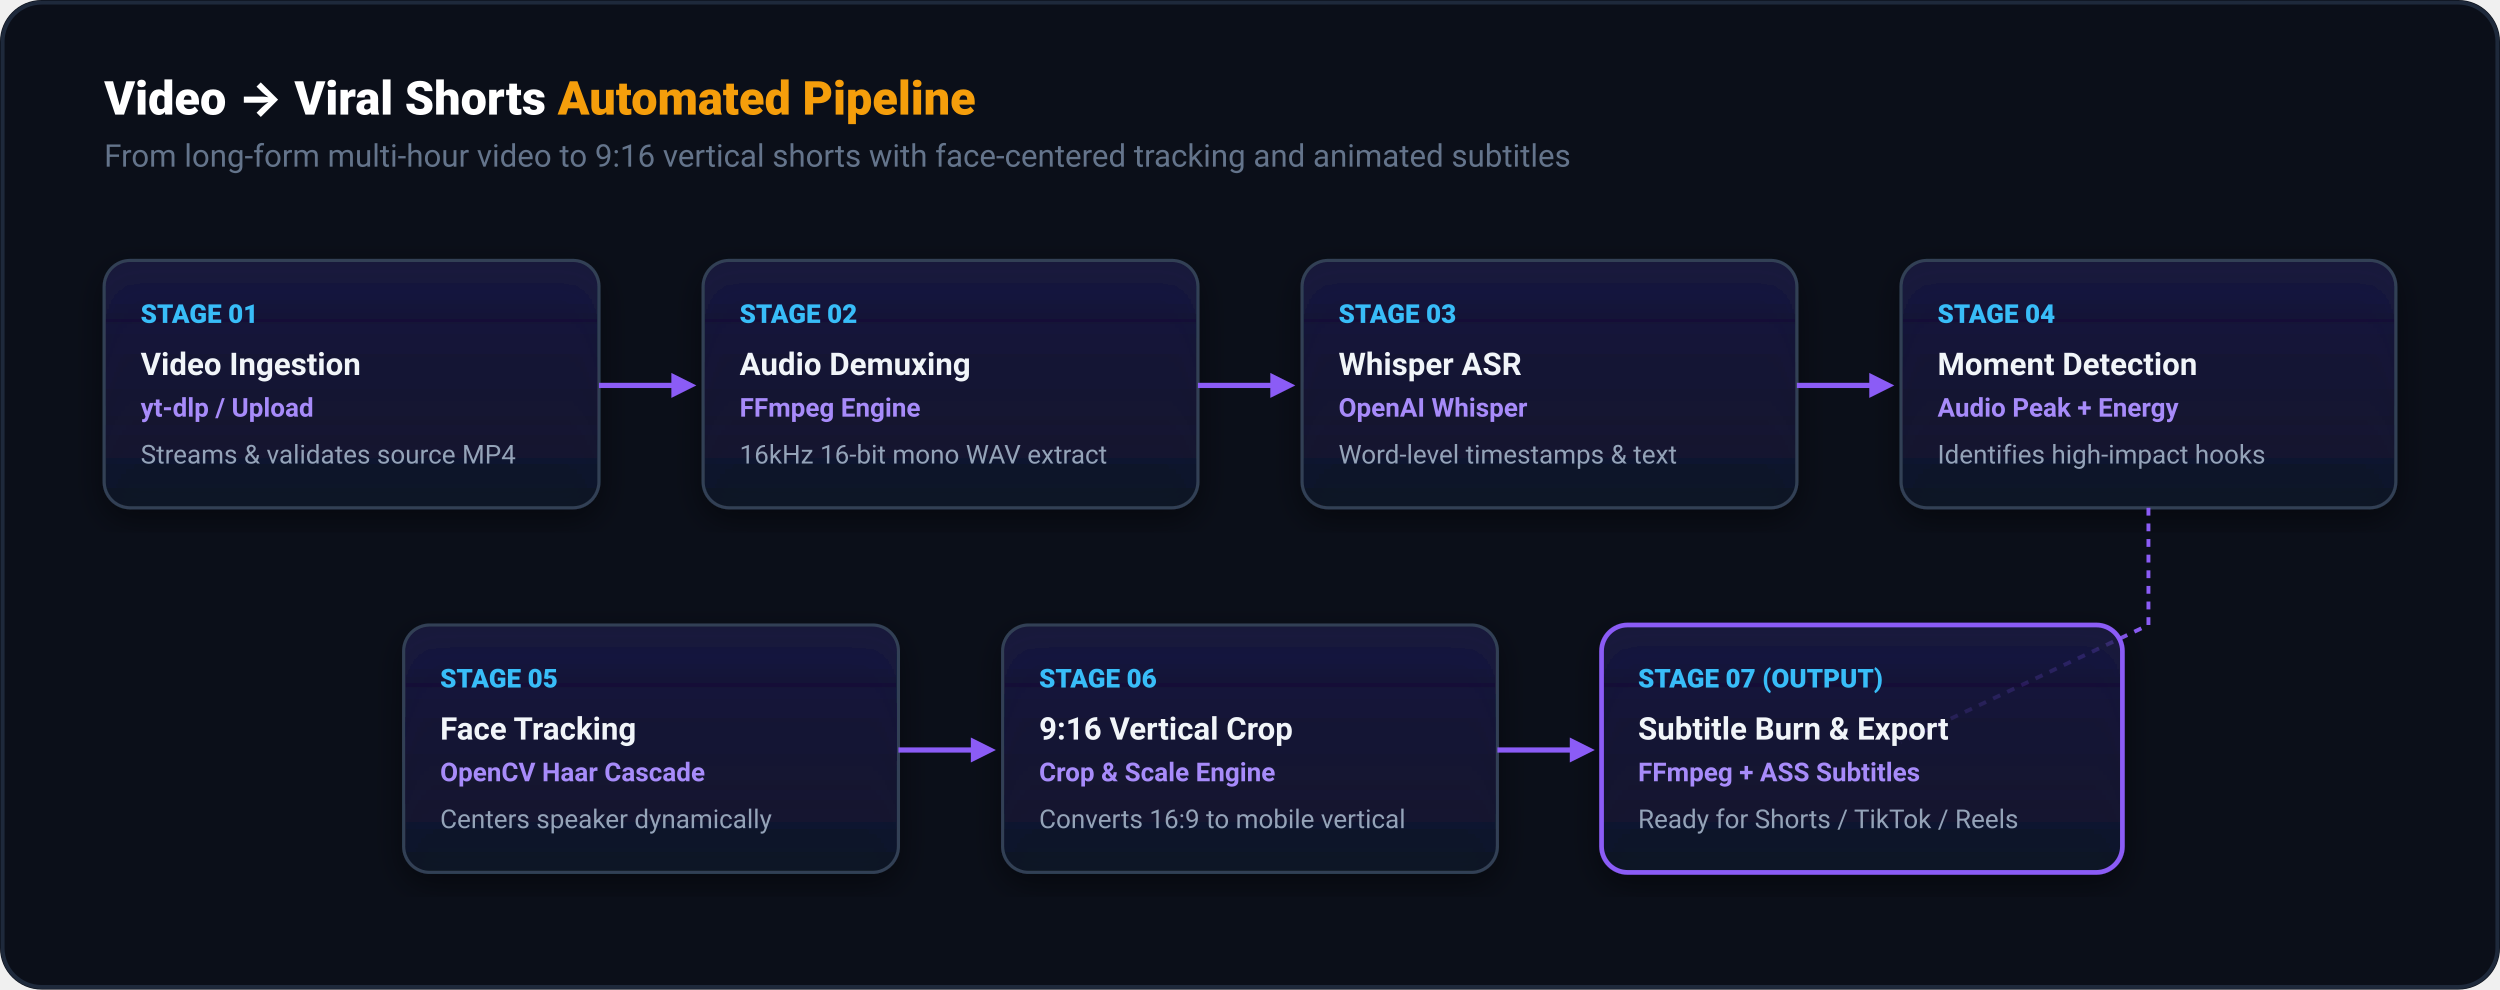
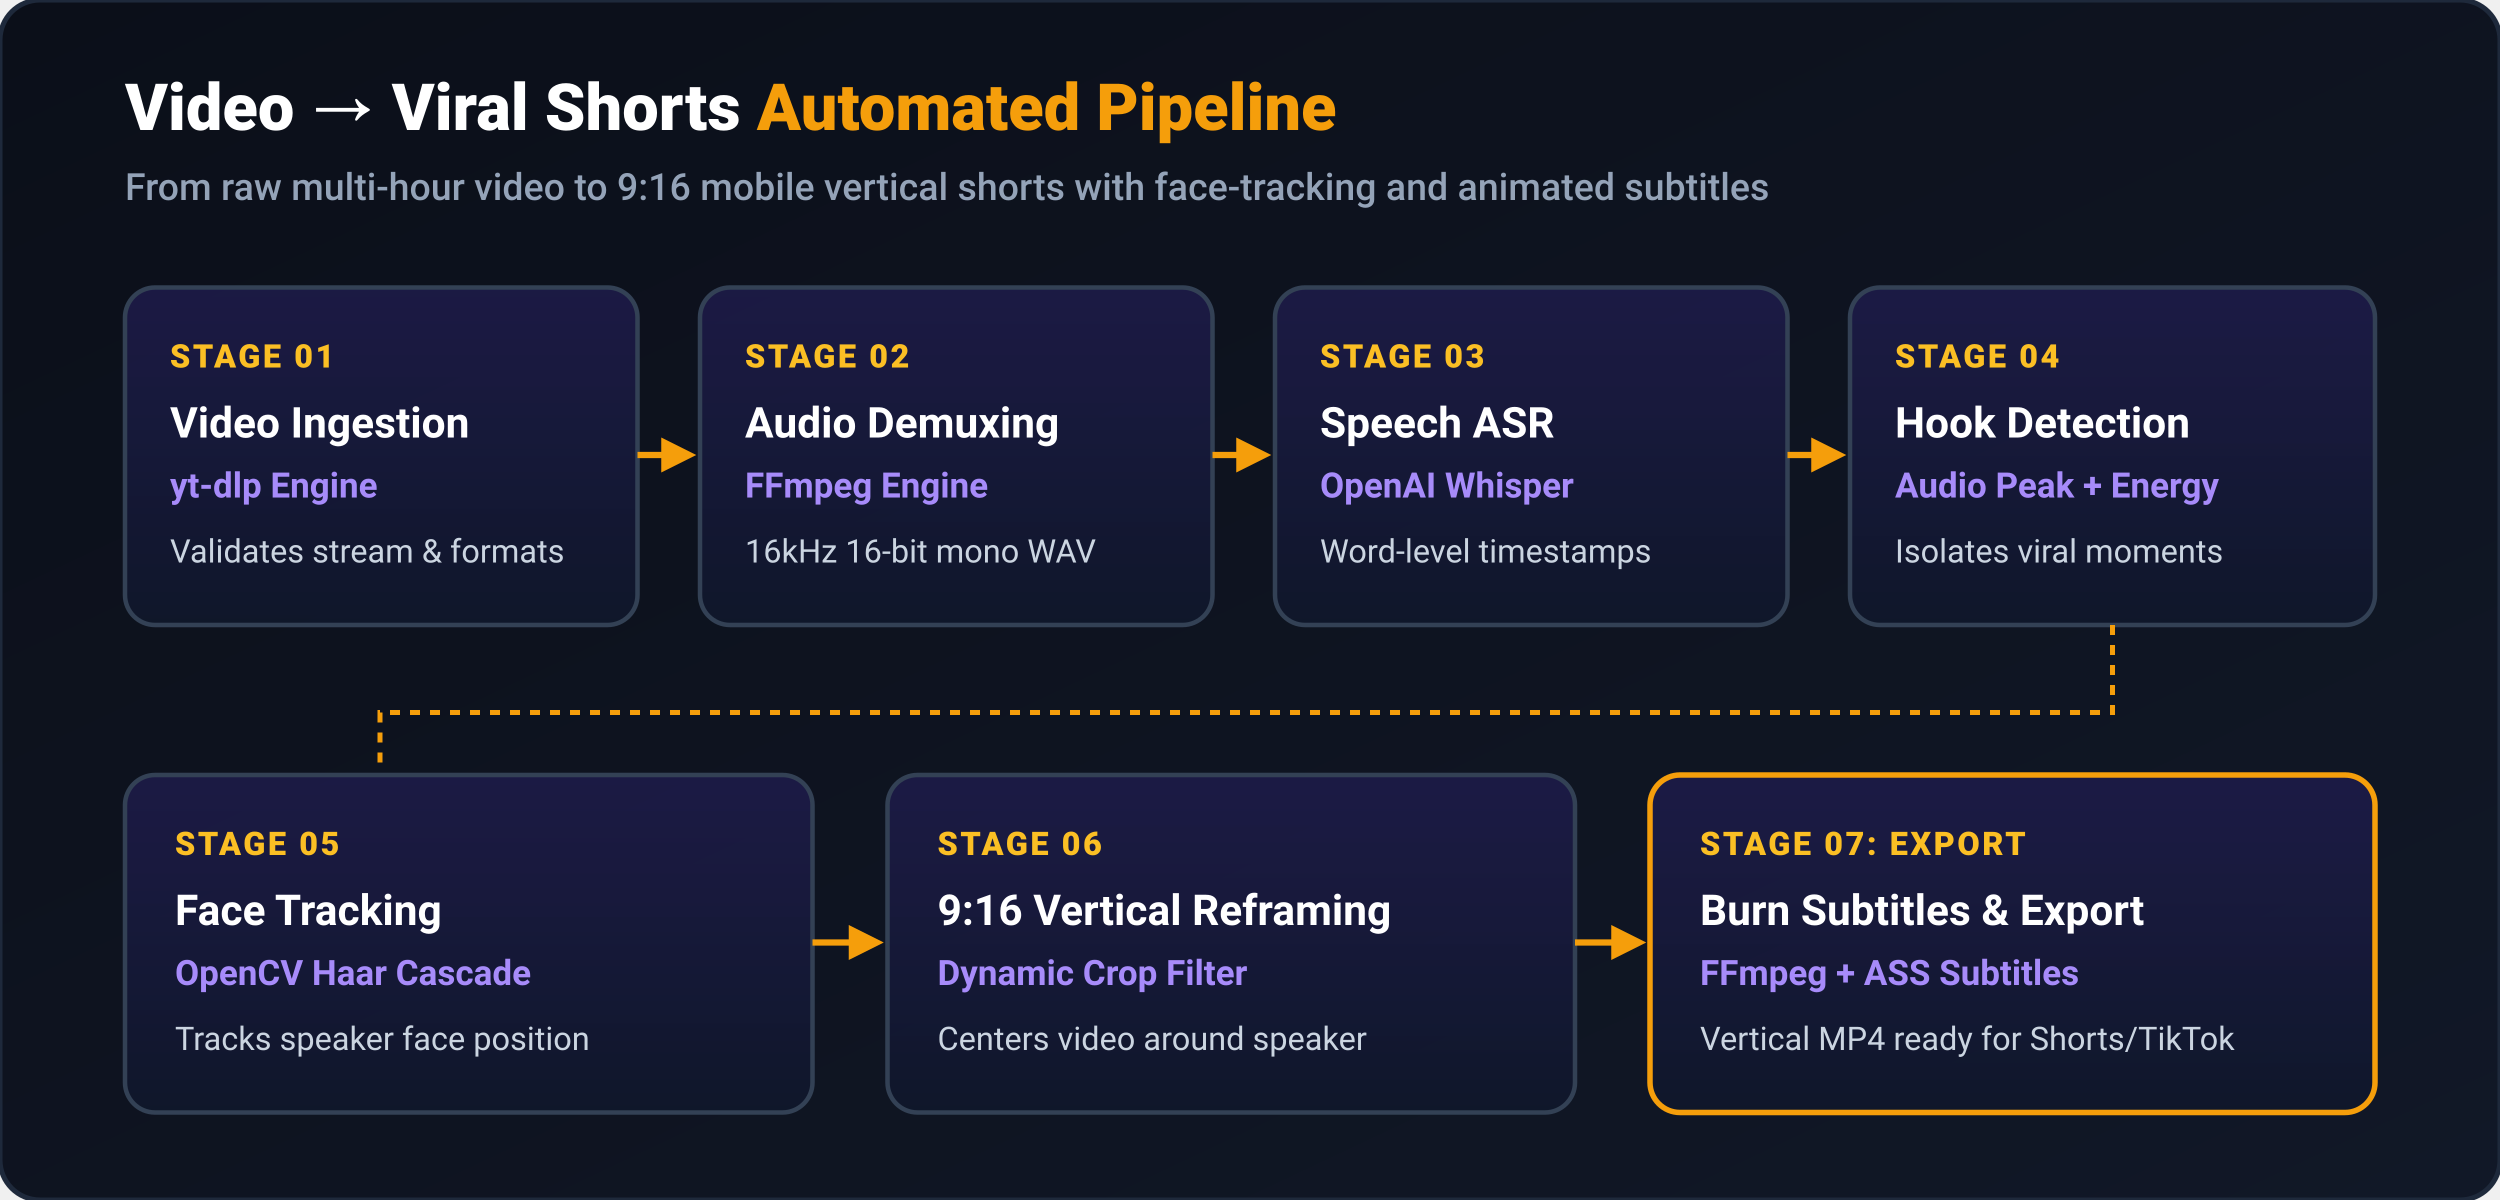
- <svg xmlns="http://www.w3.org/2000/svg" viewBox="0 0 960 380" width="960" height="380">
+ <svg xmlns="http://www.w3.org/2000/svg" viewBox="0 0 1000 480" width="1000" height="480">
  <defs>
-     <linearGradient id="vpCardBg" x1="0%" y1="0%" x2="0%" y2="100%">
-       <stop offset="0%" stop-color="#1E1B4B" stop-opacity="0.7" />
-       <stop offset="100%" stop-color="#0F172A" stop-opacity="0.9" />
+     <linearGradient id="vpBg" x1="0%" y1="0%" x2="100%" y2="100%">
+       <stop offset="0%" stop-color="#0B0F19" />
+       <stop offset="100%" stop-color="#111827" />
    </linearGradient>
-     <linearGradient id="vpAccent" x1="0%" y1="0%" x2="100%" y2="0%">
-       <stop offset="0%" stop-color="#F59E0B" />
-       <stop offset="100%" stop-color="#EC4899" />
+     <linearGradient id="vpCard" x1="0%" y1="0%" x2="0%" y2="100%">
+       <stop offset="0%" stop-color="#1E1B4B" stop-opacity="0.85" />
+       <stop offset="100%" stop-color="#0F172A" stop-opacity="0.95" />
    </linearGradient>
-     <marker id="vpArrow" viewBox="0 0 10 10" refX="6" refY="5" markerWidth="6" markerHeight="6" orient="auto-start-reverse">
-       <path d="M 0 1 L 8 5 L 0 9 z" fill="#8B5CF6" />
+     <marker id="vpArrow" viewBox="0 0 10 10" refX="6" refY="5" markerWidth="7" markerHeight="7" orient="auto-start-reverse">
+       <path d="M 0 1 L 8 5 L 0 9 z" fill="#F59E0B" />
    </marker>
-     <filter id="vpShadow" x="-10%" y="-10%" width="120%" height="120%">
-       <feDropShadow dx="0" dy="4" stdDeviation="6" flood-color="#000000" flood-opacity="0.5" />
-     </filter>
  </defs>
  <style>
-     text { font-family: -apple-system, BlinkMacSystemFont, "Segoe UI", Roboto, sans-serif; }
-     .stage-title { font-size: 12px; font-weight: 700; fill: #F1F5F9; }
-     .stage-tech { font-size: 10px; font-weight: 600; fill: #A78BFA; }
-     .stage-desc { font-size: 10px; fill: #94A3B8; }
-     .step-num { font-size: 10px; font-weight: 800; fill: #38BDF8; }
+     text { font-family: -apple-system, BlinkMacSystemFont, "Segoe UI", Roboto, Helvetica, Arial, sans-serif; }
+     .header-main { font-size: 26px; font-weight: 800; fill: #FFFFFF; }
+     .header-sub { font-size: 15px; fill: #94A3B8; font-weight: 500; }
+     .step-badge { font-size: 13px; font-weight: 800; letter-spacing: 1px; fill: #FBBF24; }
+     .card-title { font-size: 17px; font-weight: 700; fill: #FFFFFF; }
+     .card-tech { font-size: 14px; font-weight: 600; fill: #A78BFA; }
+     .card-desc { font-size: 13px; fill: #CBD5E1; }
  </style>
-   <rect width="960" height="380" rx="16" fill="#0B0F19" />
-   <rect x="1" y="1" width="958" height="378" rx="15" fill="none" stroke="#1E293B" stroke-width="1.5" />
-   <text x="40" y="44" font-size="18" font-weight="800" fill="#FFFFFF">Video → Viral Shorts <tspan fill="#F59E0B">Automated Pipeline</tspan>
+   <rect width="1000" height="480" rx="16" fill="url(#vpBg)" stroke="#1E293B" stroke-width="2" />
+   <text x="50" y="52" class="header-main">Video → Viral Shorts <tspan fill="#F59E0B">Automated Pipeline</tspan>
  </text>
-   <text x="40" y="64" font-size="12" fill="#64748B">From long-form multi-hour video to 9:16 vertical shorts with face-centered tracking and animated subtitles</text>
-   <g transform="translate(40, 100)">
-     <rect width="190" height="95" rx="10" fill="url(#vpCardBg)" stroke="#334155" stroke-width="1.2" filter="url(#vpShadow)" />
-     <text x="14" y="24" class="step-num">STAGE 01</text>
-     <text x="14" y="44" class="stage-title">Video Ingestion</text>
-     <text x="14" y="60" class="stage-tech">yt-dlp / Upload</text>
-     <text x="14" y="78" class="stage-desc">Streams &amp; validates source MP4</text>
+   <text x="50" y="80" class="header-sub">From raw multi-hour video to 9:16 mobile vertical shorts with face-tracking and animated subtitles</text>
+   <g transform="translate(50, 115)">
+     <rect width="205" height="135" rx="12" fill="url(#vpCard)" stroke="#334155" stroke-width="1.8" />
+     <text x="18" y="32" class="step-badge">STAGE 01</text>
+     <text x="18" y="60" class="card-title">Video Ingestion</text>
+     <text x="18" y="84" class="card-tech">yt-dlp Engine</text>
+     <text x="18" y="110" class="card-desc">Validates stream &amp; formats</text>
  </g>
-   <g transform="translate(270, 100)">
-     <rect width="190" height="95" rx="10" fill="url(#vpCardBg)" stroke="#334155" stroke-width="1.2" filter="url(#vpShadow)" />
-     <text x="14" y="24" class="step-num">STAGE 02</text>
-     <text x="14" y="44" class="stage-title">Audio Demuxing</text>
-     <text x="14" y="60" class="stage-tech">FFmpeg Engine</text>
-     <text x="14" y="78" class="stage-desc">16kHz 16-bit mono WAV extract</text>
+   <g transform="translate(280, 115)">
+     <rect width="205" height="135" rx="12" fill="url(#vpCard)" stroke="#334155" stroke-width="1.8" />
+     <text x="18" y="32" class="step-badge">STAGE 02</text>
+     <text x="18" y="60" class="card-title">Audio Demuxing</text>
+     <text x="18" y="84" class="card-tech">FFmpeg Engine</text>
+     <text x="18" y="110" class="card-desc">16kHz 16-bit mono WAV</text>
  </g>
-   <g transform="translate(500, 100)">
-     <rect width="190" height="95" rx="10" fill="url(#vpCardBg)" stroke="#334155" stroke-width="1.2" filter="url(#vpShadow)" />
-     <text x="14" y="24" class="step-num">STAGE 03</text>
-     <text x="14" y="44" class="stage-title">Whisper ASR</text>
-     <text x="14" y="60" class="stage-tech">OpenAI Whisper</text>
-     <text x="14" y="78" class="stage-desc">Word-level timestamps &amp; text</text>
+   <g transform="translate(510, 115)">
+     <rect width="205" height="135" rx="12" fill="url(#vpCard)" stroke="#334155" stroke-width="1.8" />
+     <text x="18" y="32" class="step-badge">STAGE 03</text>
+     <text x="18" y="60" class="card-title">Speech ASR</text>
+     <text x="18" y="84" class="card-tech">OpenAI Whisper</text>
+     <text x="18" y="110" class="card-desc">Word-level timestamps</text>
  </g>
-   <g transform="translate(730, 100)">
-     <rect width="190" height="95" rx="10" fill="url(#vpCardBg)" stroke="#334155" stroke-width="1.2" filter="url(#vpShadow)" />
-     <text x="14" y="24" class="step-num">STAGE 04</text>
-     <text x="14" y="44" class="stage-title">Moment Detection</text>
-     <text x="14" y="60" class="stage-tech">Audio Peak + Energy</text>
-     <text x="14" y="78" class="stage-desc">Identifies high-impact hooks</text>
+   <g transform="translate(740, 115)">
+     <rect width="210" height="135" rx="12" fill="url(#vpCard)" stroke="#334155" stroke-width="1.8" />
+     <text x="18" y="32" class="step-badge">STAGE 04</text>
+     <text x="18" y="60" class="card-title">Hook Detection</text>
+     <text x="18" y="84" class="card-tech">Audio Peak + Energy</text>
+     <text x="18" y="110" class="card-desc">Isolates viral moments</text>
  </g>
-   <path d="M 230 148 L 265 148" stroke="#8B5CF6" stroke-width="2" marker-end="url(#vpArrow)" />
-   <path d="M 460 148 L 495 148" stroke="#8B5CF6" stroke-width="2" marker-end="url(#vpArrow)" />
-   <path d="M 690 148 L 725 148" stroke="#8B5CF6" stroke-width="2" marker-end="url(#vpArrow)" />
-   <path d="M 825 195 L 825 240 L 730 285" fill="none" stroke="#8B5CF6" stroke-width="1.5" stroke-dasharray="3 3" />
-   <g transform="translate(155, 240)">
-     <rect width="190" height="95" rx="10" fill="url(#vpCardBg)" stroke="#334155" stroke-width="1.2" filter="url(#vpShadow)" />
-     <text x="14" y="24" class="step-num">STAGE 05</text>
-     <text x="14" y="44" class="stage-title">Face Tracking</text>
-     <text x="14" y="60" class="stage-tech">OpenCV Haar Cascade</text>
-     <text x="14" y="78" class="stage-desc">Centers speaker dynamically</text>
+   <path d="M 255 182 L 275 182" stroke="#F59E0B" stroke-width="2.5" marker-end="url(#vpArrow)" />
+   <path d="M 485 182 L 505 182" stroke="#F59E0B" stroke-width="2.5" marker-end="url(#vpArrow)" />
+   <path d="M 715 182 L 735 182" stroke="#F59E0B" stroke-width="2.5" marker-end="url(#vpArrow)" />
+   <path d="M 845 250 L 845 285 L 152 285 L 152 305" fill="none" stroke="#F59E0B" stroke-width="2" stroke-dasharray="4 4" />
+   <g transform="translate(50, 310)">
+     <rect width="275" height="135" rx="12" fill="url(#vpCard)" stroke="#334155" stroke-width="1.8" />
+     <text x="20" y="32" class="step-badge">STAGE 05</text>
+     <text x="20" y="60" class="card-title">Face Tracking</text>
+     <text x="20" y="84" class="card-tech">OpenCV Haar Cascade</text>
+     <text x="20" y="110" class="card-desc">Tracks speaker face position</text>
  </g>
-   <g transform="translate(385, 240)">
-     <rect width="190" height="95" rx="10" fill="url(#vpCardBg)" stroke="#334155" stroke-width="1.2" filter="url(#vpShadow)" />
-     <text x="14" y="24" class="step-num">STAGE 06</text>
-     <text x="14" y="44" class="stage-title">9:16 Vertical Crop</text>
-     <text x="14" y="60" class="stage-tech">Crop &amp; Scale Engine</text>
-     <text x="14" y="78" class="stage-desc">Converts 16:9 to mobile vertical</text>
+   <g transform="translate(355, 310)">
+     <rect width="275" height="135" rx="12" fill="url(#vpCard)" stroke="#334155" stroke-width="1.8" />
+     <text x="20" y="32" class="step-badge">STAGE 06</text>
+     <text x="20" y="60" class="card-title">9:16 Vertical Reframing</text>
+     <text x="20" y="84" class="card-tech">Dynamic Crop Filter</text>
+     <text x="20" y="110" class="card-desc">Centers video around speaker</text>
  </g>
-   <g transform="translate(615, 240)">
-     <rect width="200" height="95" rx="10" fill="url(#vpCardBg)" stroke="#8B5CF6" stroke-width="1.8" filter="url(#vpShadow)" />
-     <text x="14" y="24" class="step-num" fill="#F59E0B">STAGE 07 (OUTPUT)</text>
-     <text x="14" y="44" class="stage-title">Subtitle Burn &amp; Export</text>
-     <text x="14" y="60" class="stage-tech">FFmpeg + ASS Subtitles</text>
-     <text x="14" y="78" class="stage-desc">Ready for Shorts / TikTok / Reels</text>
+   <g transform="translate(660, 310)">
+     <rect width="290" height="135" rx="12" fill="url(#vpCard)" stroke="#F59E0B" stroke-width="2.2" />
+     <text x="20" y="32" class="step-badge" fill="#FBBF24">STAGE 07: EXPORT</text>
+     <text x="20" y="60" class="card-title" fill="#FBBF24">Burn Subtitles &amp; Export</text>
+     <text x="20" y="84" class="card-tech">FFmpeg + ASS Subtitles</text>
+     <text x="20" y="110" class="card-desc">Vertical MP4 ready for Shorts/TikTok</text>
  </g>
-   <path d="M 345 288 L 380 288" stroke="#8B5CF6" stroke-width="2" marker-end="url(#vpArrow)" />
-   <path d="M 575 288 L 610 288" stroke="#8B5CF6" stroke-width="2" marker-end="url(#vpArrow)" />
+   <path d="M 325 377 L 350 377" stroke="#F59E0B" stroke-width="2.5" marker-end="url(#vpArrow)" />
+   <path d="M 630 377 L 655 377" stroke="#F59E0B" stroke-width="2.5" marker-end="url(#vpArrow)" />
</svg>
